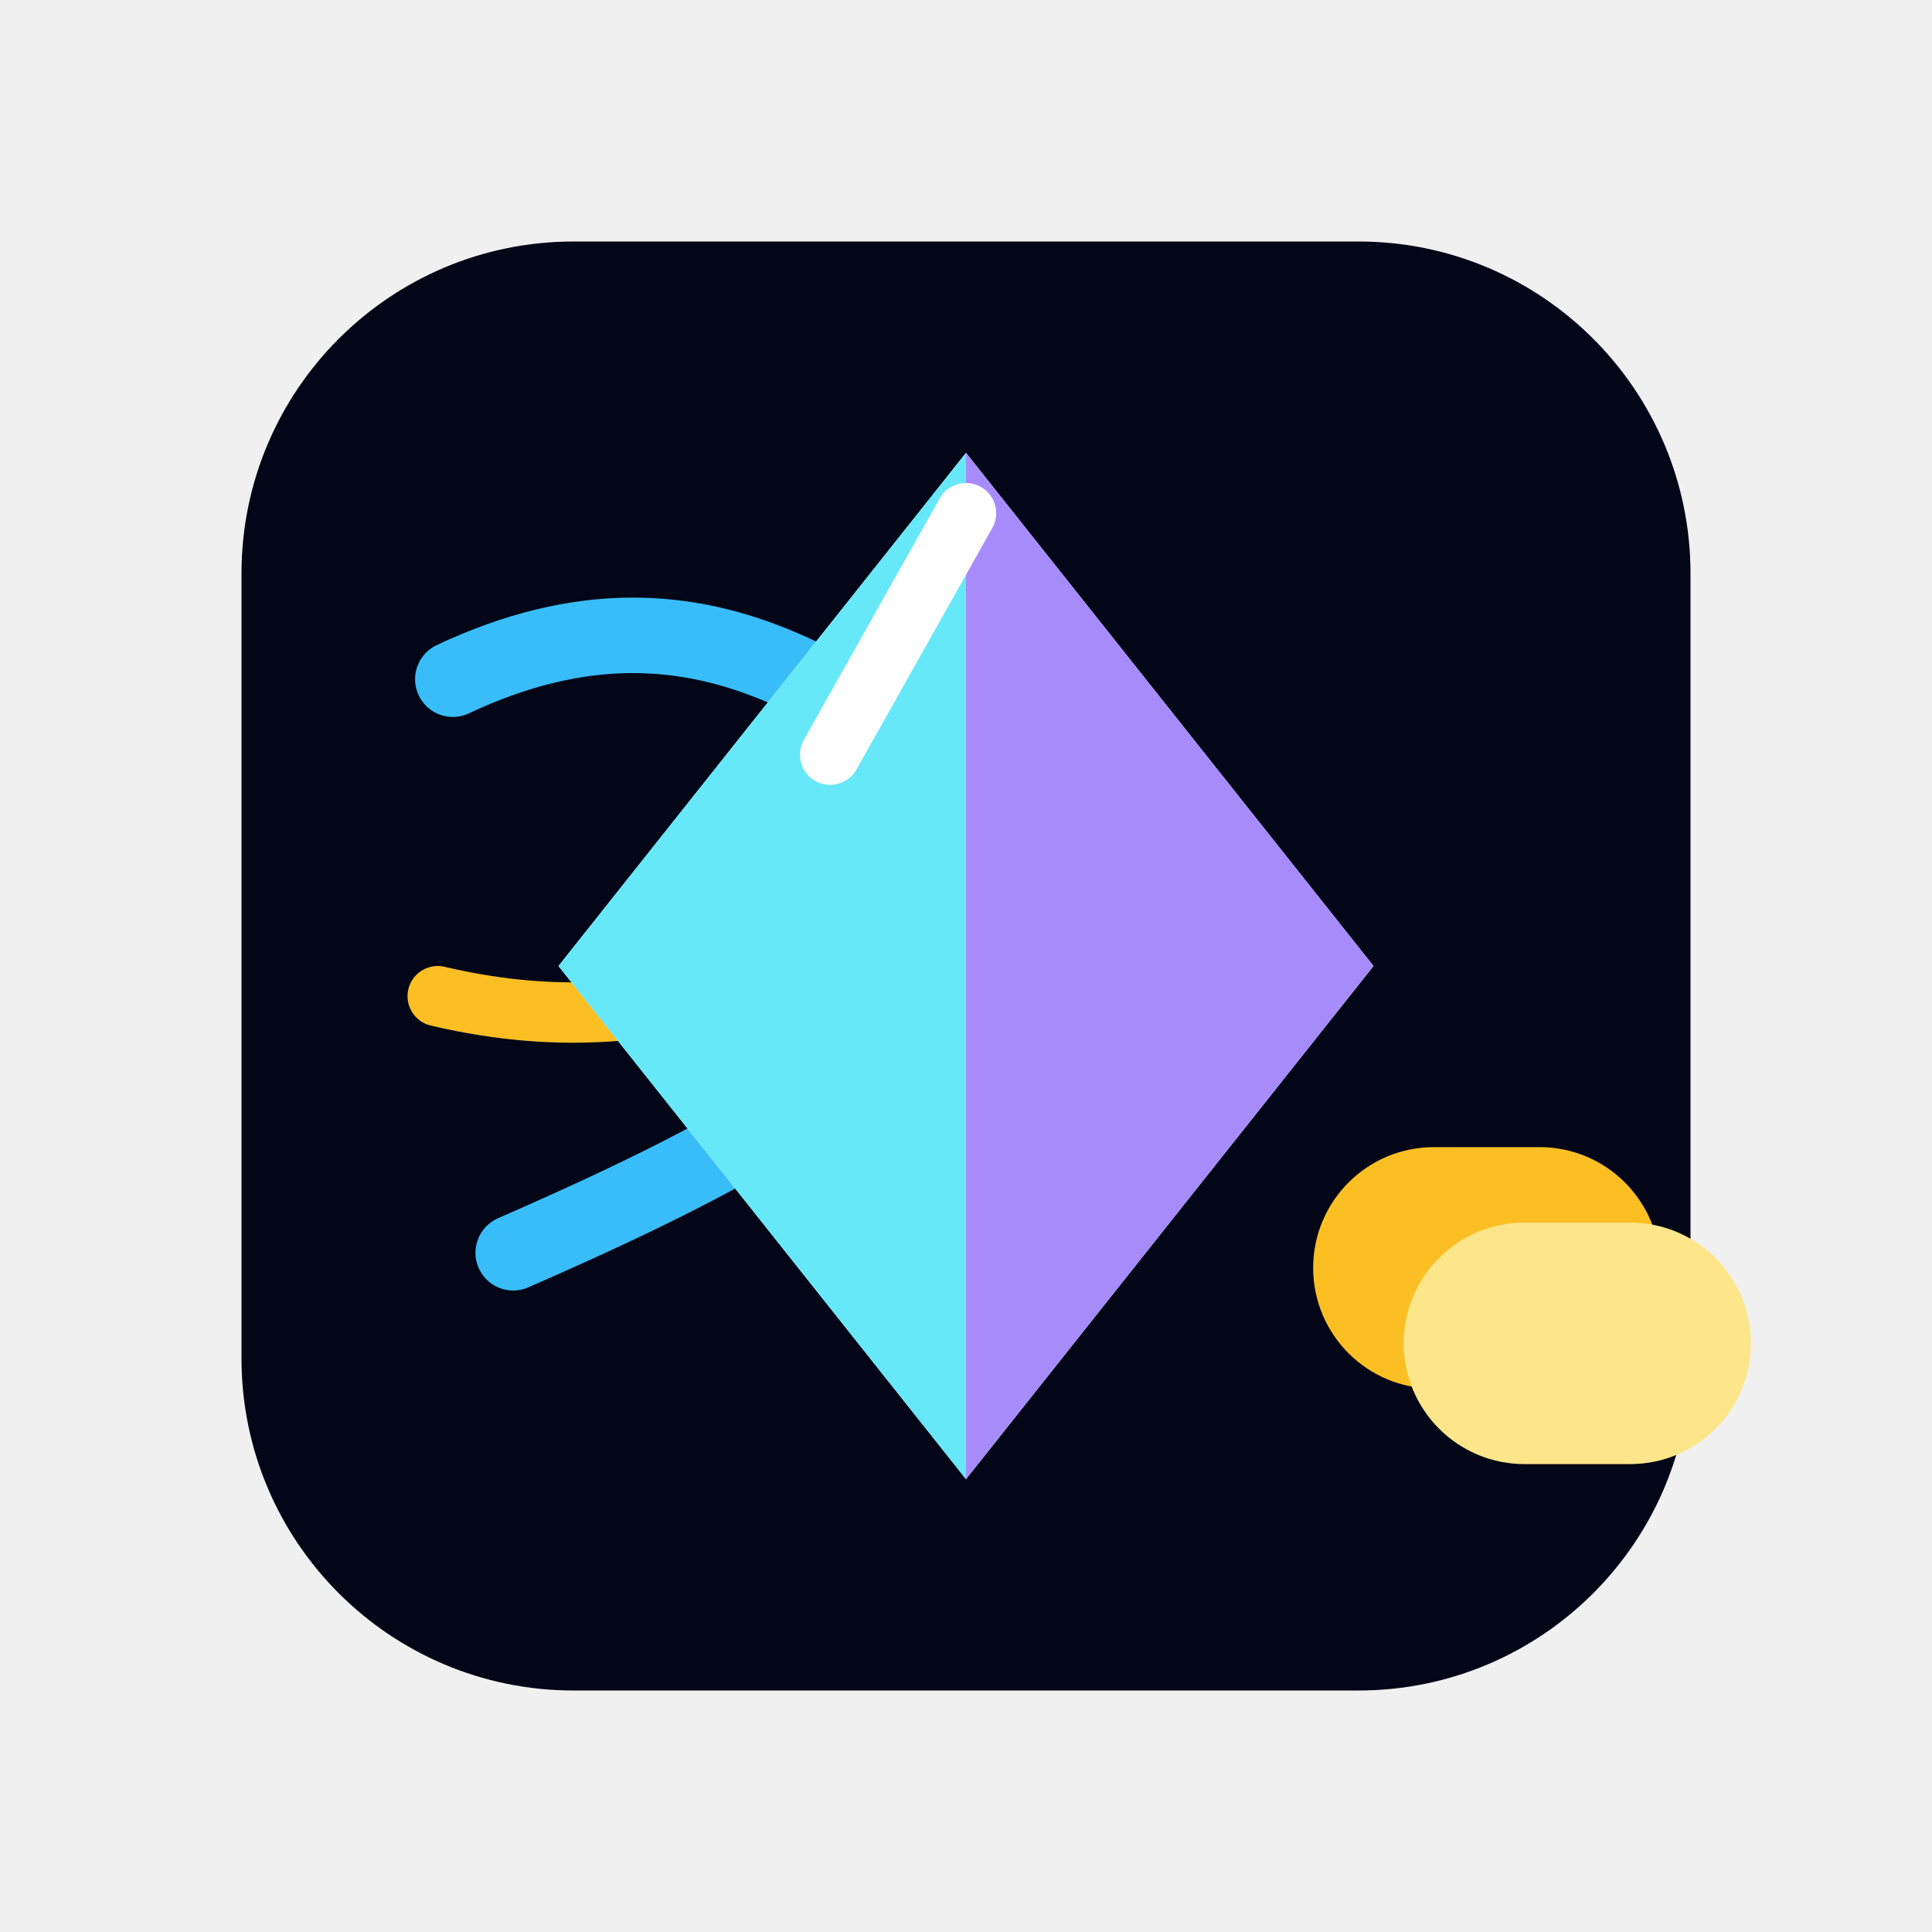
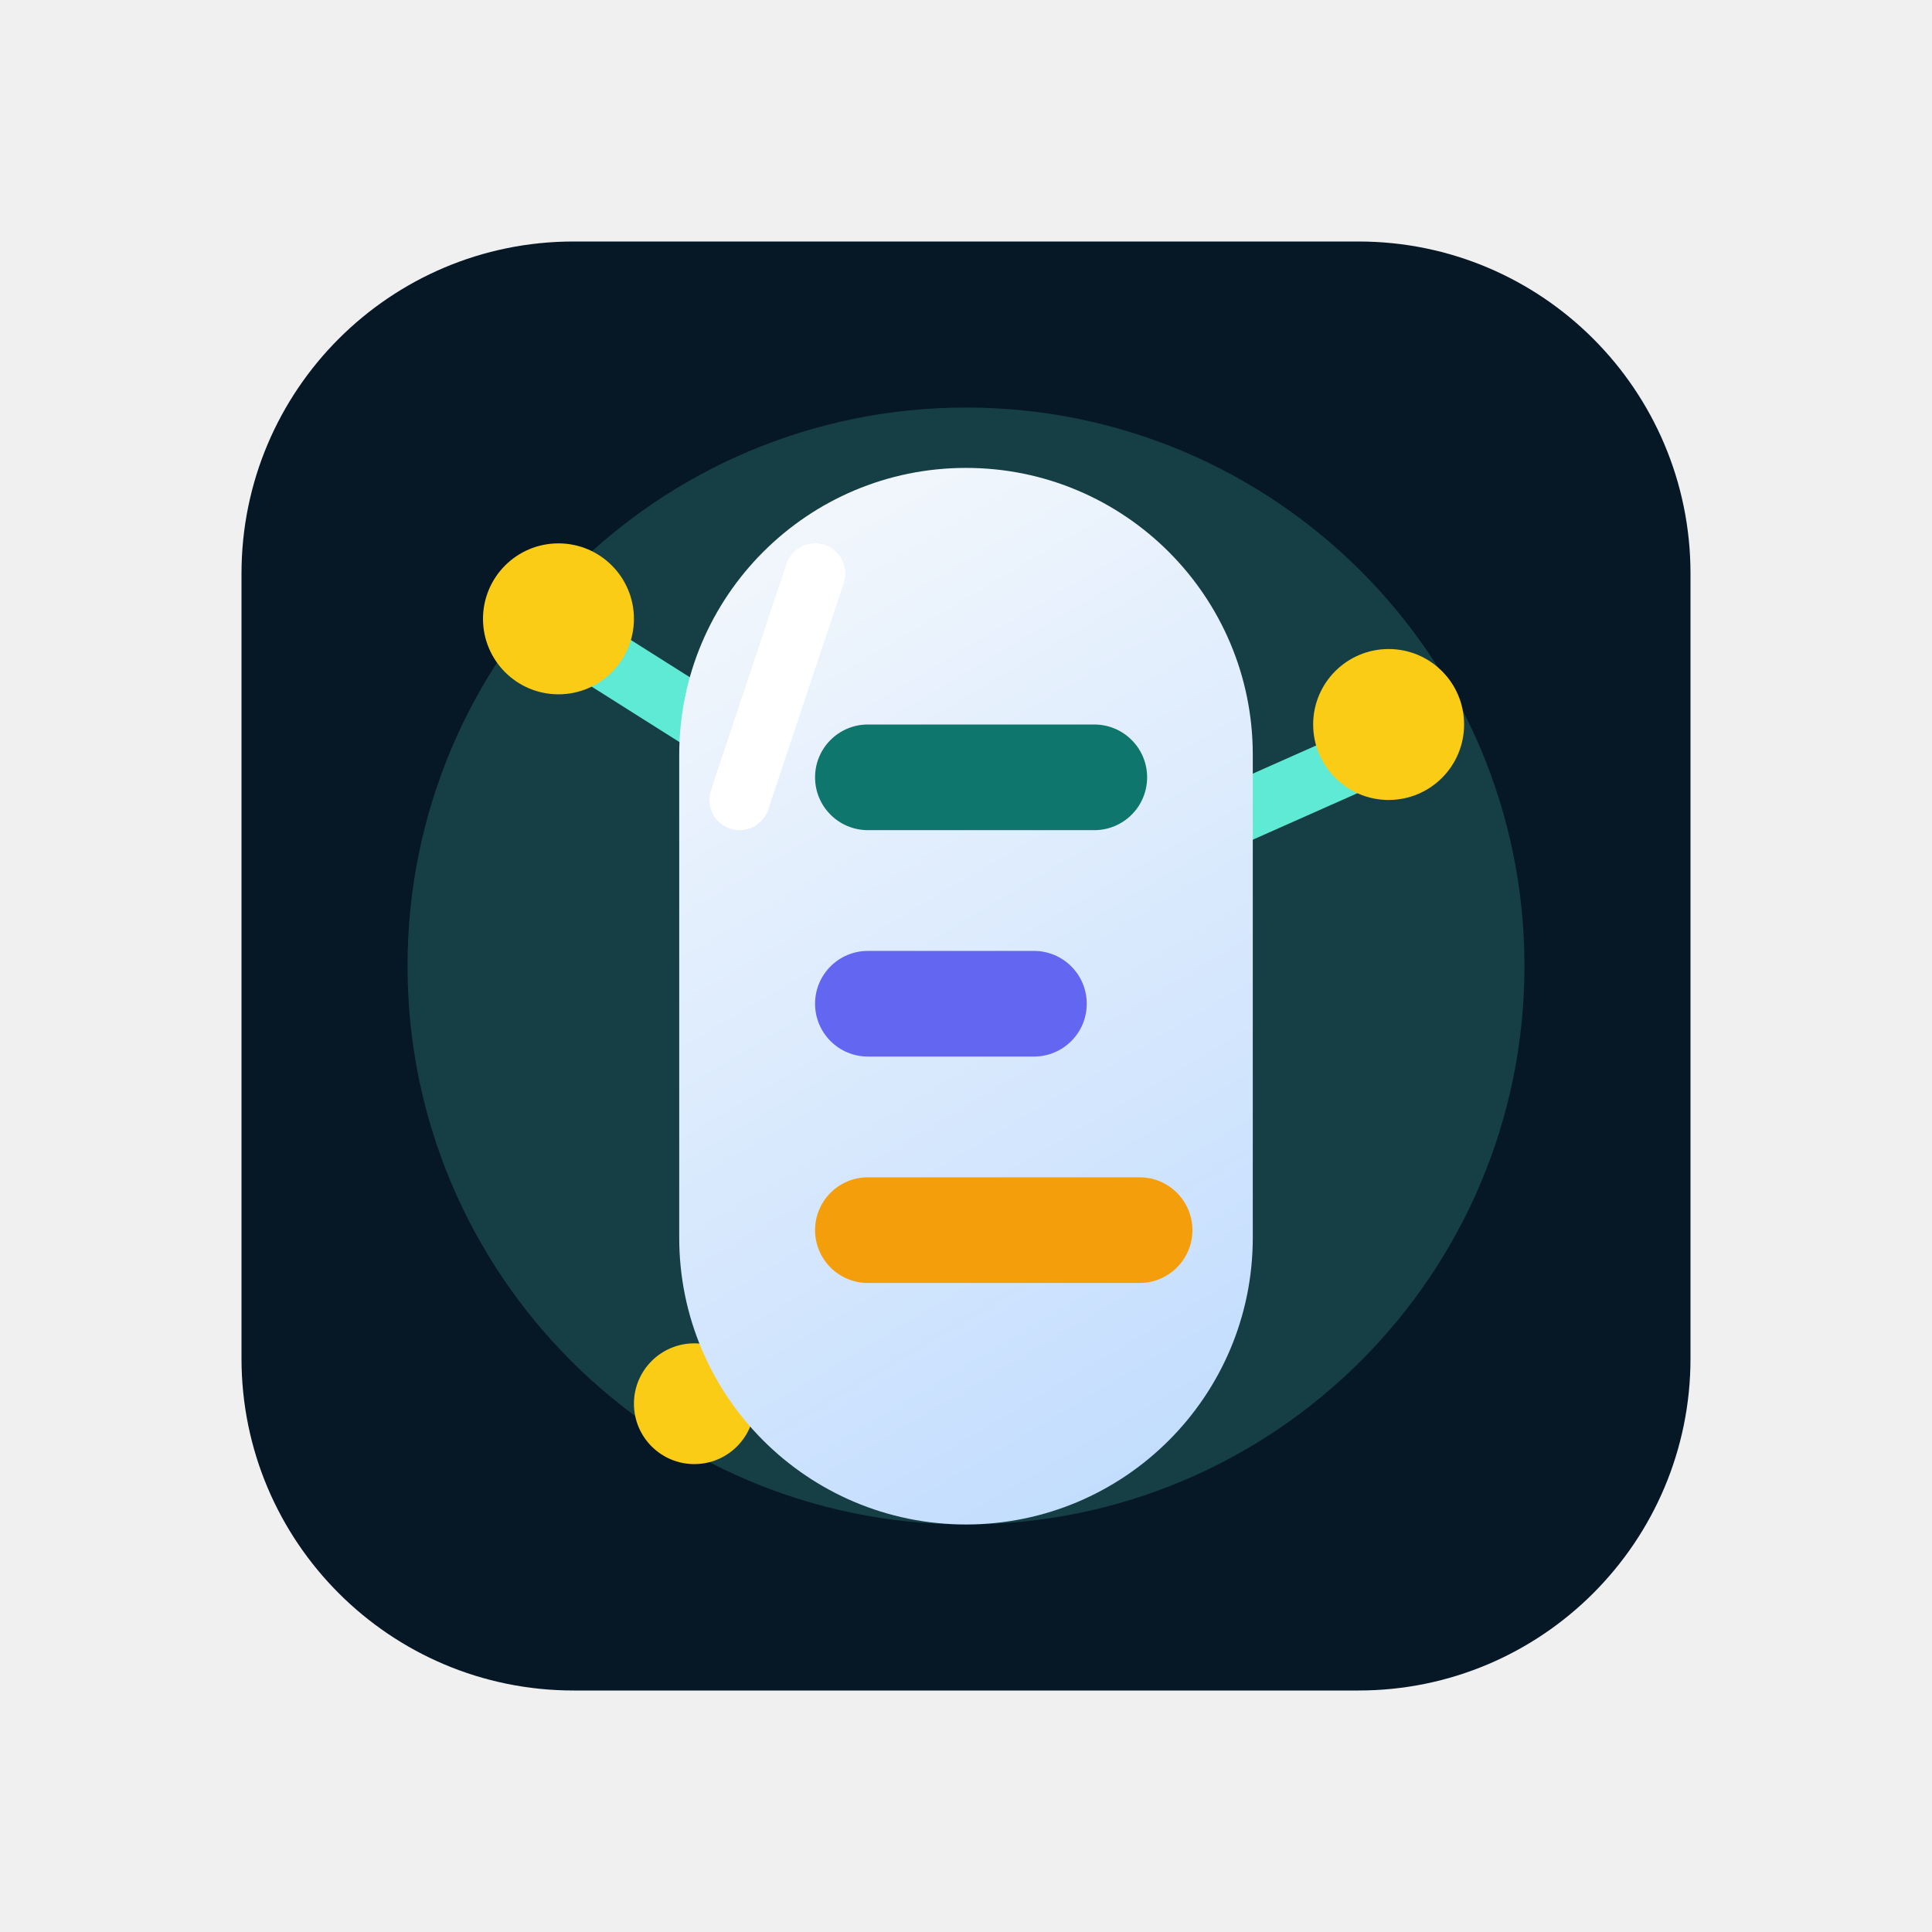
<svg xmlns="http://www.w3.org/2000/svg" width="128" height="128" viewBox="0 0 128 128">
  <defs>
    <linearGradient id="g" x1="18" y1="16" x2="110" y2="112">
-       <stop stop-color="#020617" />
-       <stop offset="1" stop-color="#312E81" />
+       <stop stop-color="#061826" />
+       <stop offset="1" stop-color="#0F766E" />
+     </linearGradient>
+     <linearGradient id="c" x1="43" y1="30" x2="84" y2="99" gradientUnits="userSpaceOnUse">
+       <stop stop-color="#F8FAFC" />
+       <stop offset="1" stop-color="#BFDBFE" />
    </linearGradient>
  </defs>
  <rect x="16" y="16" width="96" height="96" rx="22" fill="url(#g)" />
-   <path d="M30 45c17-8 28 2 40 12" fill="none" stroke="#38BDF8" stroke-width="5" stroke-linecap="round" />
-   <path d="M29 66c17 4 27-4 41-9" fill="none" stroke="#FBBF24" stroke-width="4" stroke-linecap="round" />
-   <path d="M34 83c16-7 27-13 36-26" fill="none" stroke="#38BDF8" stroke-width="5" stroke-linecap="round" />
-   <path d="M64 30 91 64 64 98 37 64Z" fill="#E0F2FE" />
-   <path d="M64 30v68L37 64Z" fill="#67E8F9" />
-   <path d="M64 30 91 64 64 98Z" fill="#A78BFA" />
-   <path d="M55 50 64 34" stroke="#FFFFFF" stroke-width="4" stroke-linecap="round" />
-   <rect x="87" y="76" width="23" height="16" rx="8" fill="#FBBF24" />
-   <rect x="93" y="81" width="23" height="16" rx="8" fill="#FDE68A" />
+   <circle cx="64" cy="64" r="37" fill="#5EEAD4" opacity=".18" />
+   <path d="M39 43 58 55M93 49 75 57M47 94 58 78" stroke="#5EEAD4" stroke-width="4" stroke-linecap="round" />
+   <circle cx="37" cy="41" r="5" fill="#FACC15" />
+   <circle cx="92" cy="48" r="5" fill="#FACC15" />
+   <circle cx="46" cy="93" r="4" fill="#FACC15" />
+   <rect x="45" y="31" width="38" height="70" rx="19" fill="url(#c)" />
+   <rect x="54" y="48" width="22" height="7" rx="3.5" fill="#0F766E" />
+   <rect x="54" y="63" width="18" height="7" rx="3.5" fill="#6366F1" />
+   <rect x="54" y="78" width="25" height="7" rx="3.5" fill="#F59E0B" />
+   <path d="M54 38 49 53" stroke="#FFFFFF" stroke-width="4" stroke-linecap="round" />
</svg>
